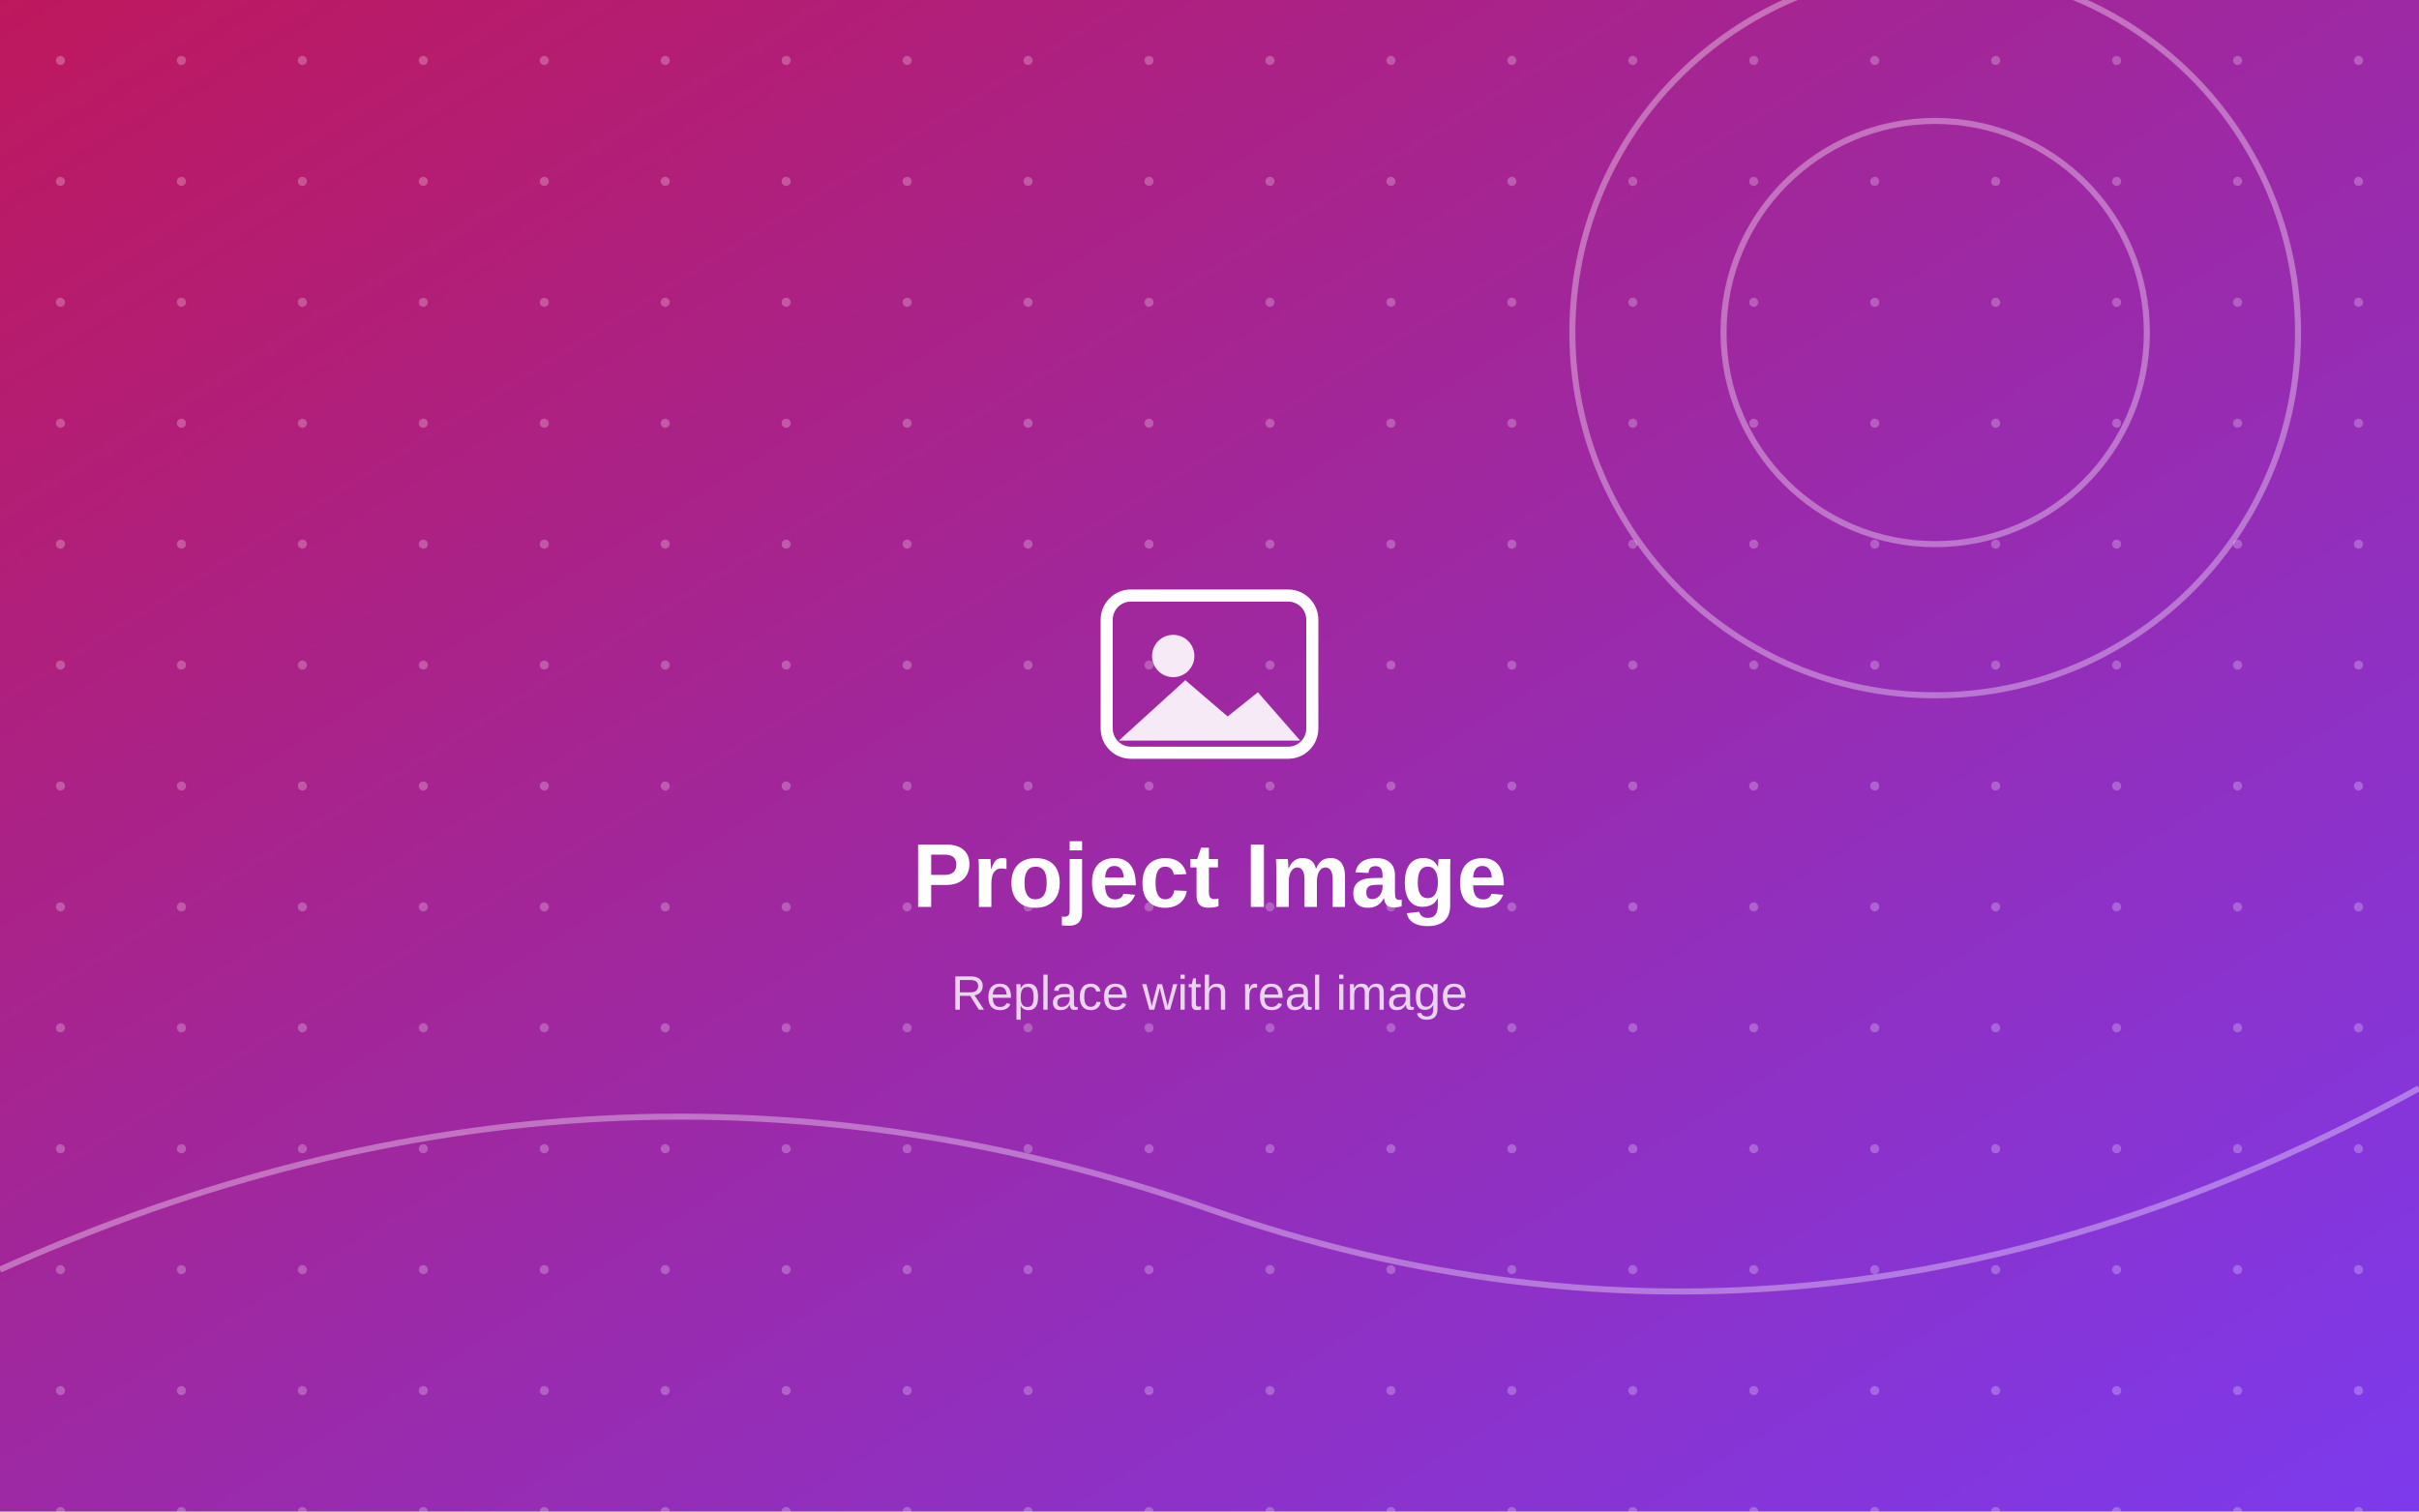
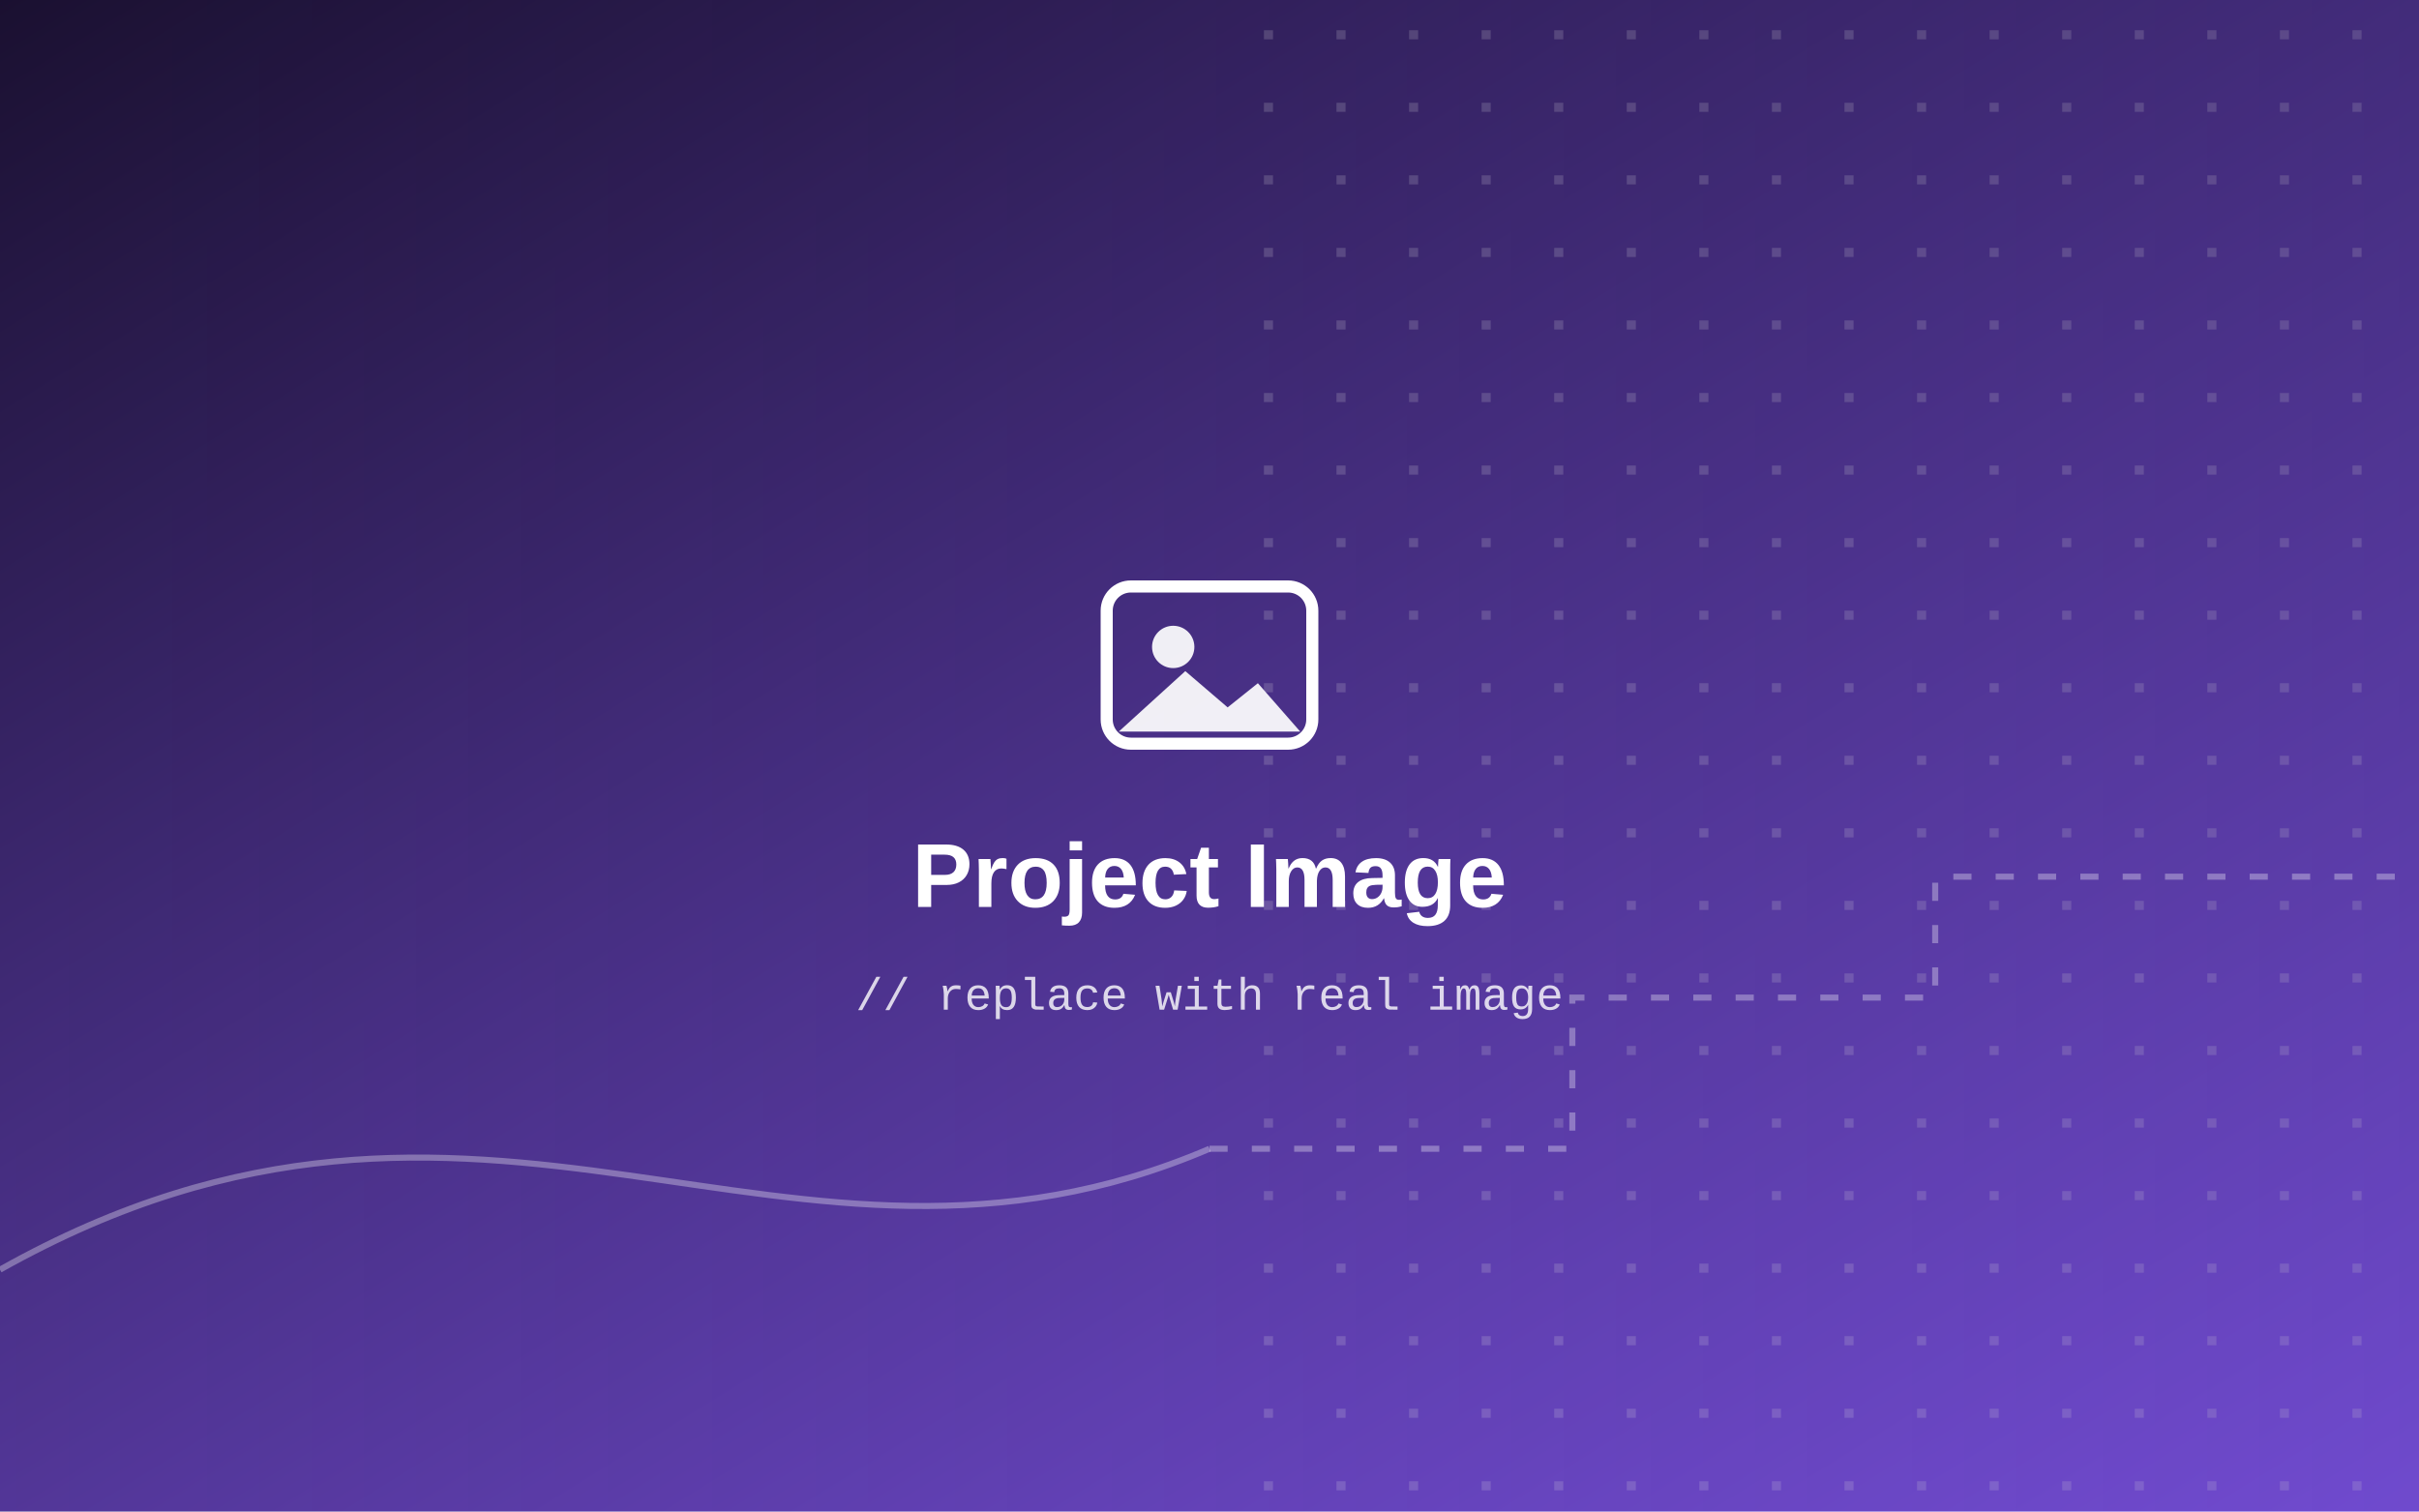
<svg xmlns="http://www.w3.org/2000/svg" viewBox="0 0 800 500" preserveAspectRatio="xMidYMid slice">
  <defs>
    <linearGradient id="g" x1="0" y1="0" x2="1" y2="1">
-       <stop offset="0" stop-color="#be185d" />
-       <stop offset="1" stop-color="#7c3aed" />
+       <stop offset="0" stop-color="#1a1030" />
+       <stop offset="1" stop-color="#8a5cff" />
    </linearGradient>
-     <pattern id="p" width="40" height="40" patternUnits="userSpaceOnUse">
-       <circle cx="20" cy="20" r="1.5" fill="#fff" opacity=".25" />
+     <pattern id="p" width="24" height="24" patternUnits="userSpaceOnUse">
+       <rect x="10" y="10" width="3" height="3" fill="#fff" opacity=".18" />
    </pattern>
+     <linearGradient id="f" x1="0" y1="0" x2="1" y2="0">
+       <stop offset="0" stop-color="#000" stop-opacity="0" />
+       <stop offset="1" stop-color="#000" stop-opacity=".55" />
+     </linearGradient>
  </defs>
  <rect width="800" height="500" fill="url(#g)" />
-   <rect width="800" height="500" fill="url(#p)" />
-   <g fill="none" stroke="#fff" stroke-opacity=".35" stroke-width="2">
-     <circle cx="640" cy="110" r="70" />
-     <circle cx="640" cy="110" r="120" />
-     <path d="M0 420 Q200 330 400 400 T800 360" />
+   <rect x="400" width="400" height="500" fill="url(#p)" />
+   <rect width="800" height="500" fill="url(#f)" opacity=".35" />
+   <g fill="none" stroke="#fff" stroke-opacity=".32" stroke-width="2">
+     <path d="M0 420 C 160 330, 260 440, 400 380" />
+     <path d="M400 380 H 520 V 330 H 640 V 290 H 800" stroke-dasharray="6 8" />
  </g>
-   <g transform="translate(400 225)" fill="#fff" fill-opacity=".9">
+   <g transform="translate(400 222)" fill="#fff" fill-opacity=".92">
    <rect x="-34" y="-28" width="68" height="52" rx="8" fill="none" stroke="#fff" stroke-width="4" />
    <circle cx="-12" cy="-8" r="7" />
    <path d="M-30 20 L-8 0 L6 12 L16 4 L30 20 Z" />
  </g>
  <text x="400" y="300" text-anchor="middle" font-family="Arial, sans-serif" font-size="30" font-weight="700" fill="#fff">Project Image</text>
-   <text x="400" y="334" text-anchor="middle" font-family="Arial, sans-serif" font-size="16" fill="#fff" fill-opacity=".8">Replace with real image</text>
+   <text x="400" y="334" text-anchor="middle" font-family="Courier New, monospace" font-size="15" fill="#fff" fill-opacity=".8">// replace with real image</text>
</svg>
